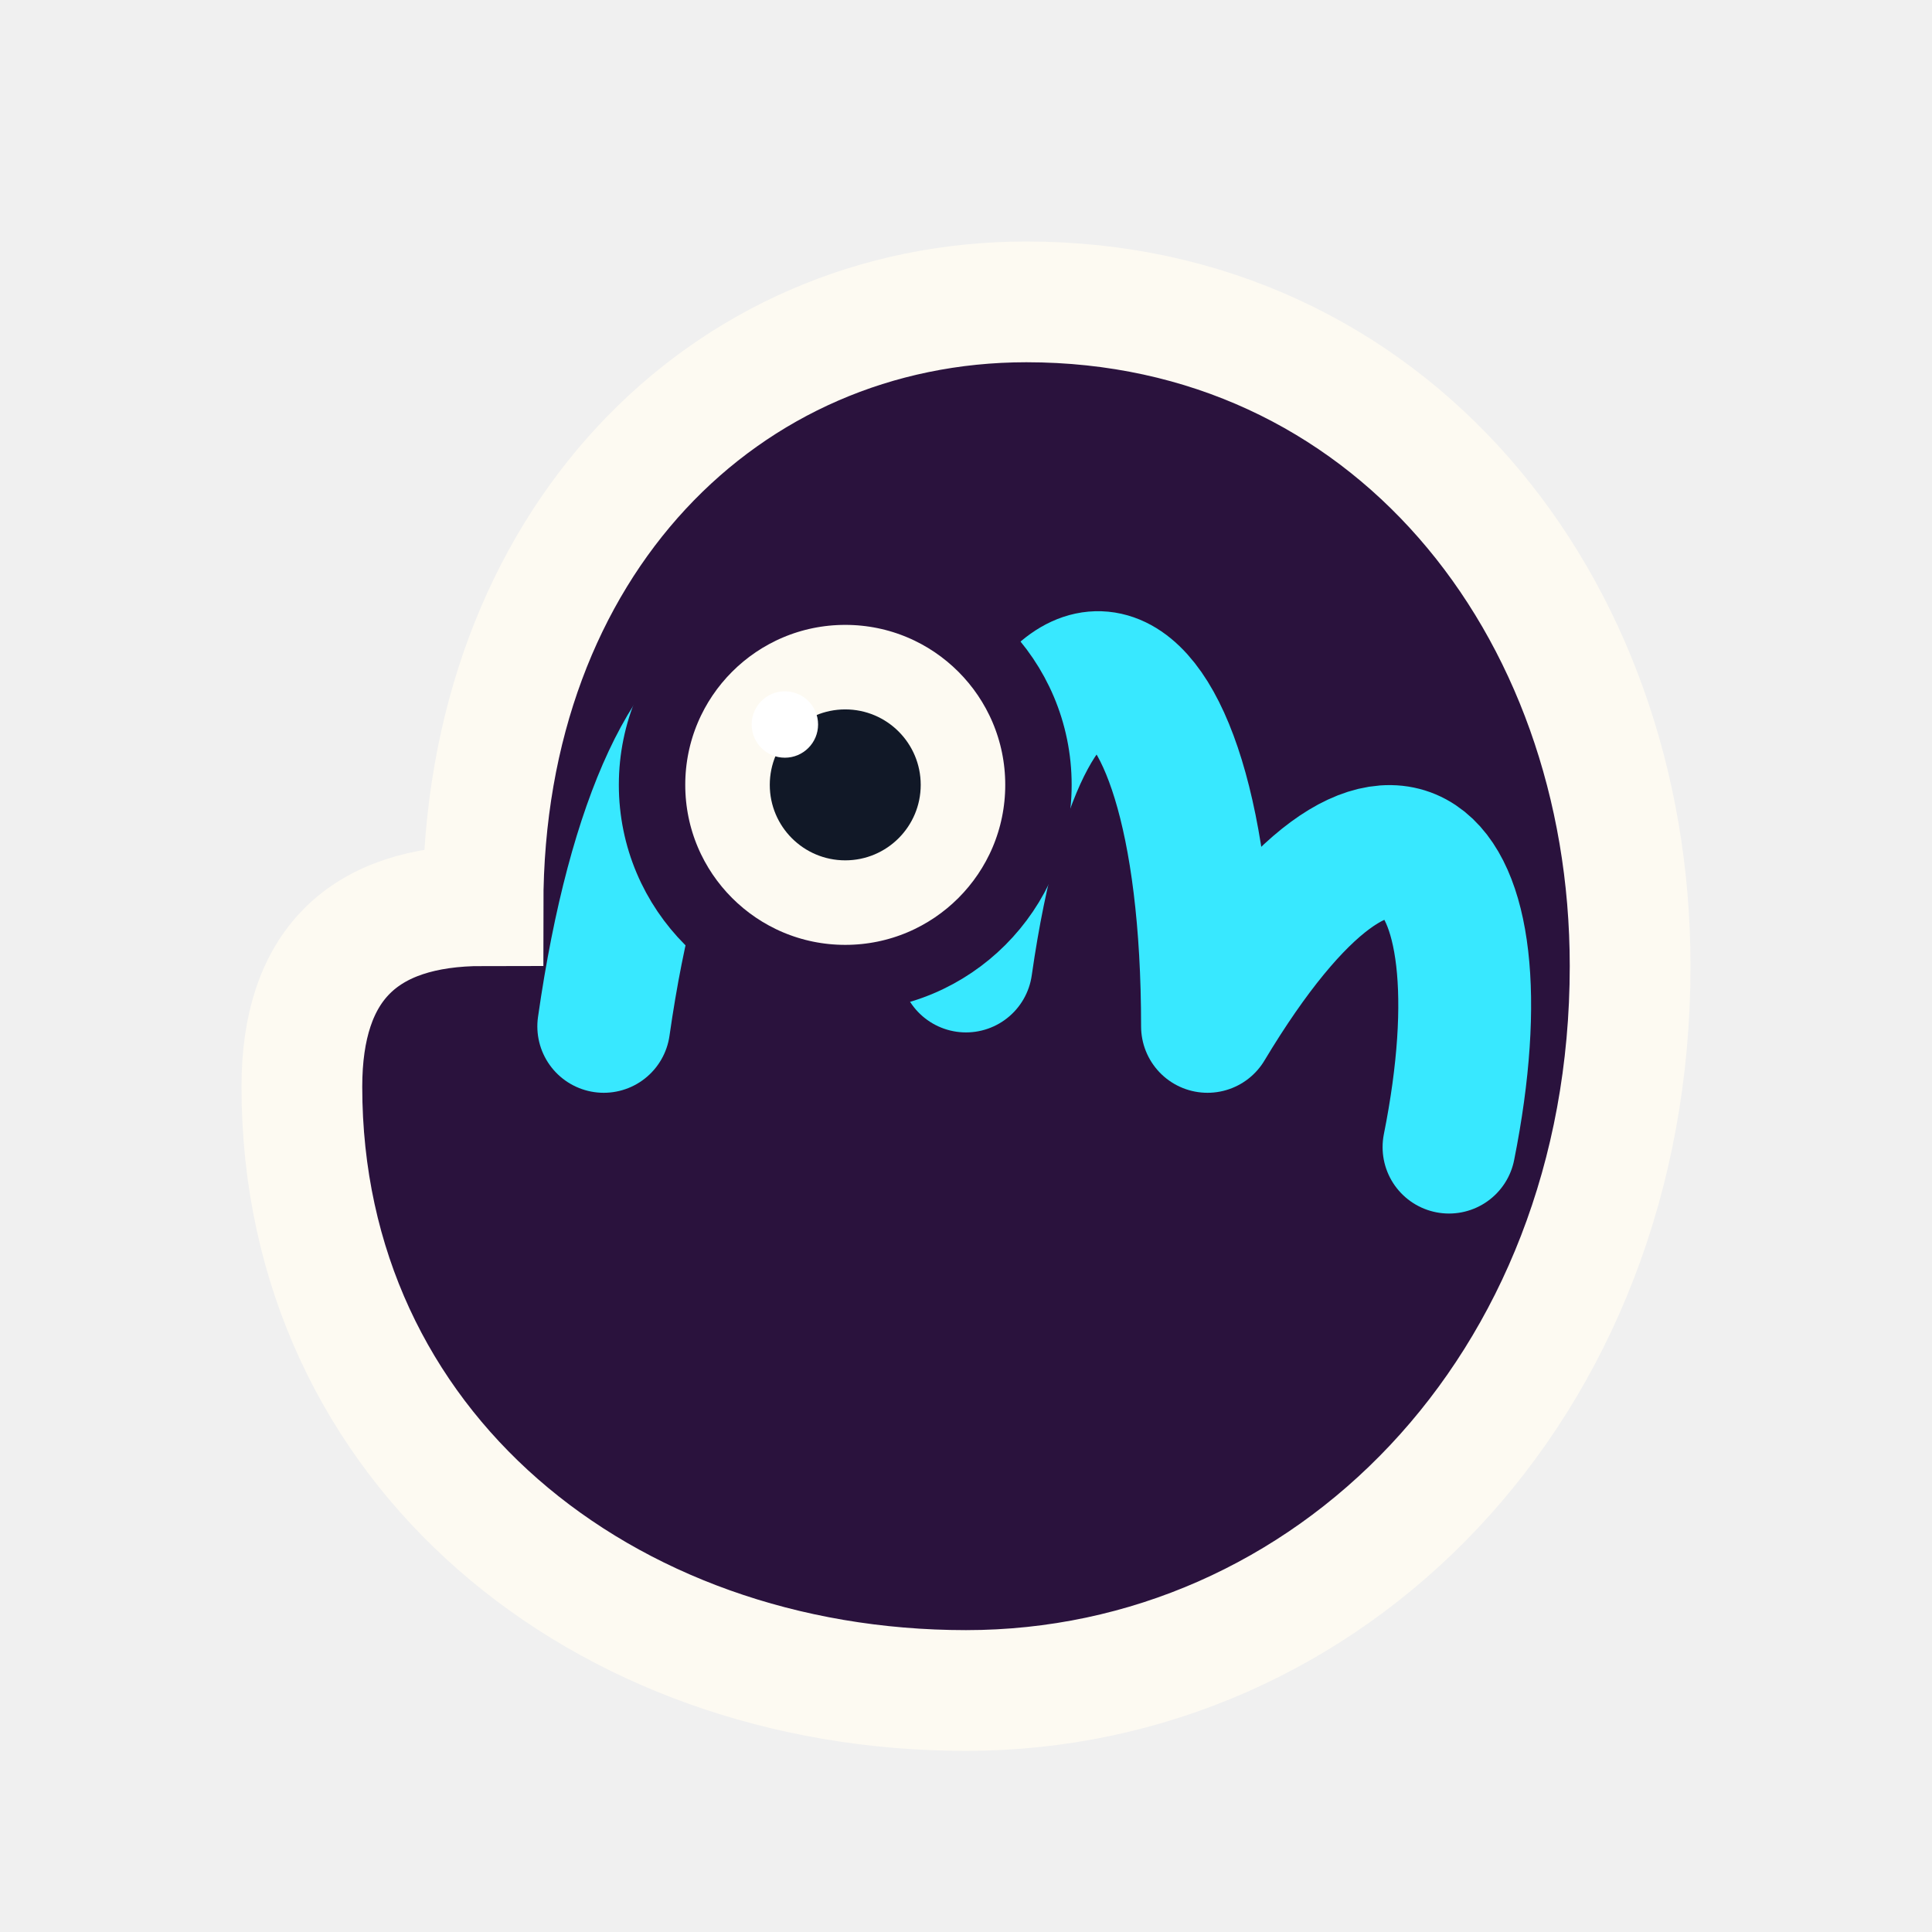
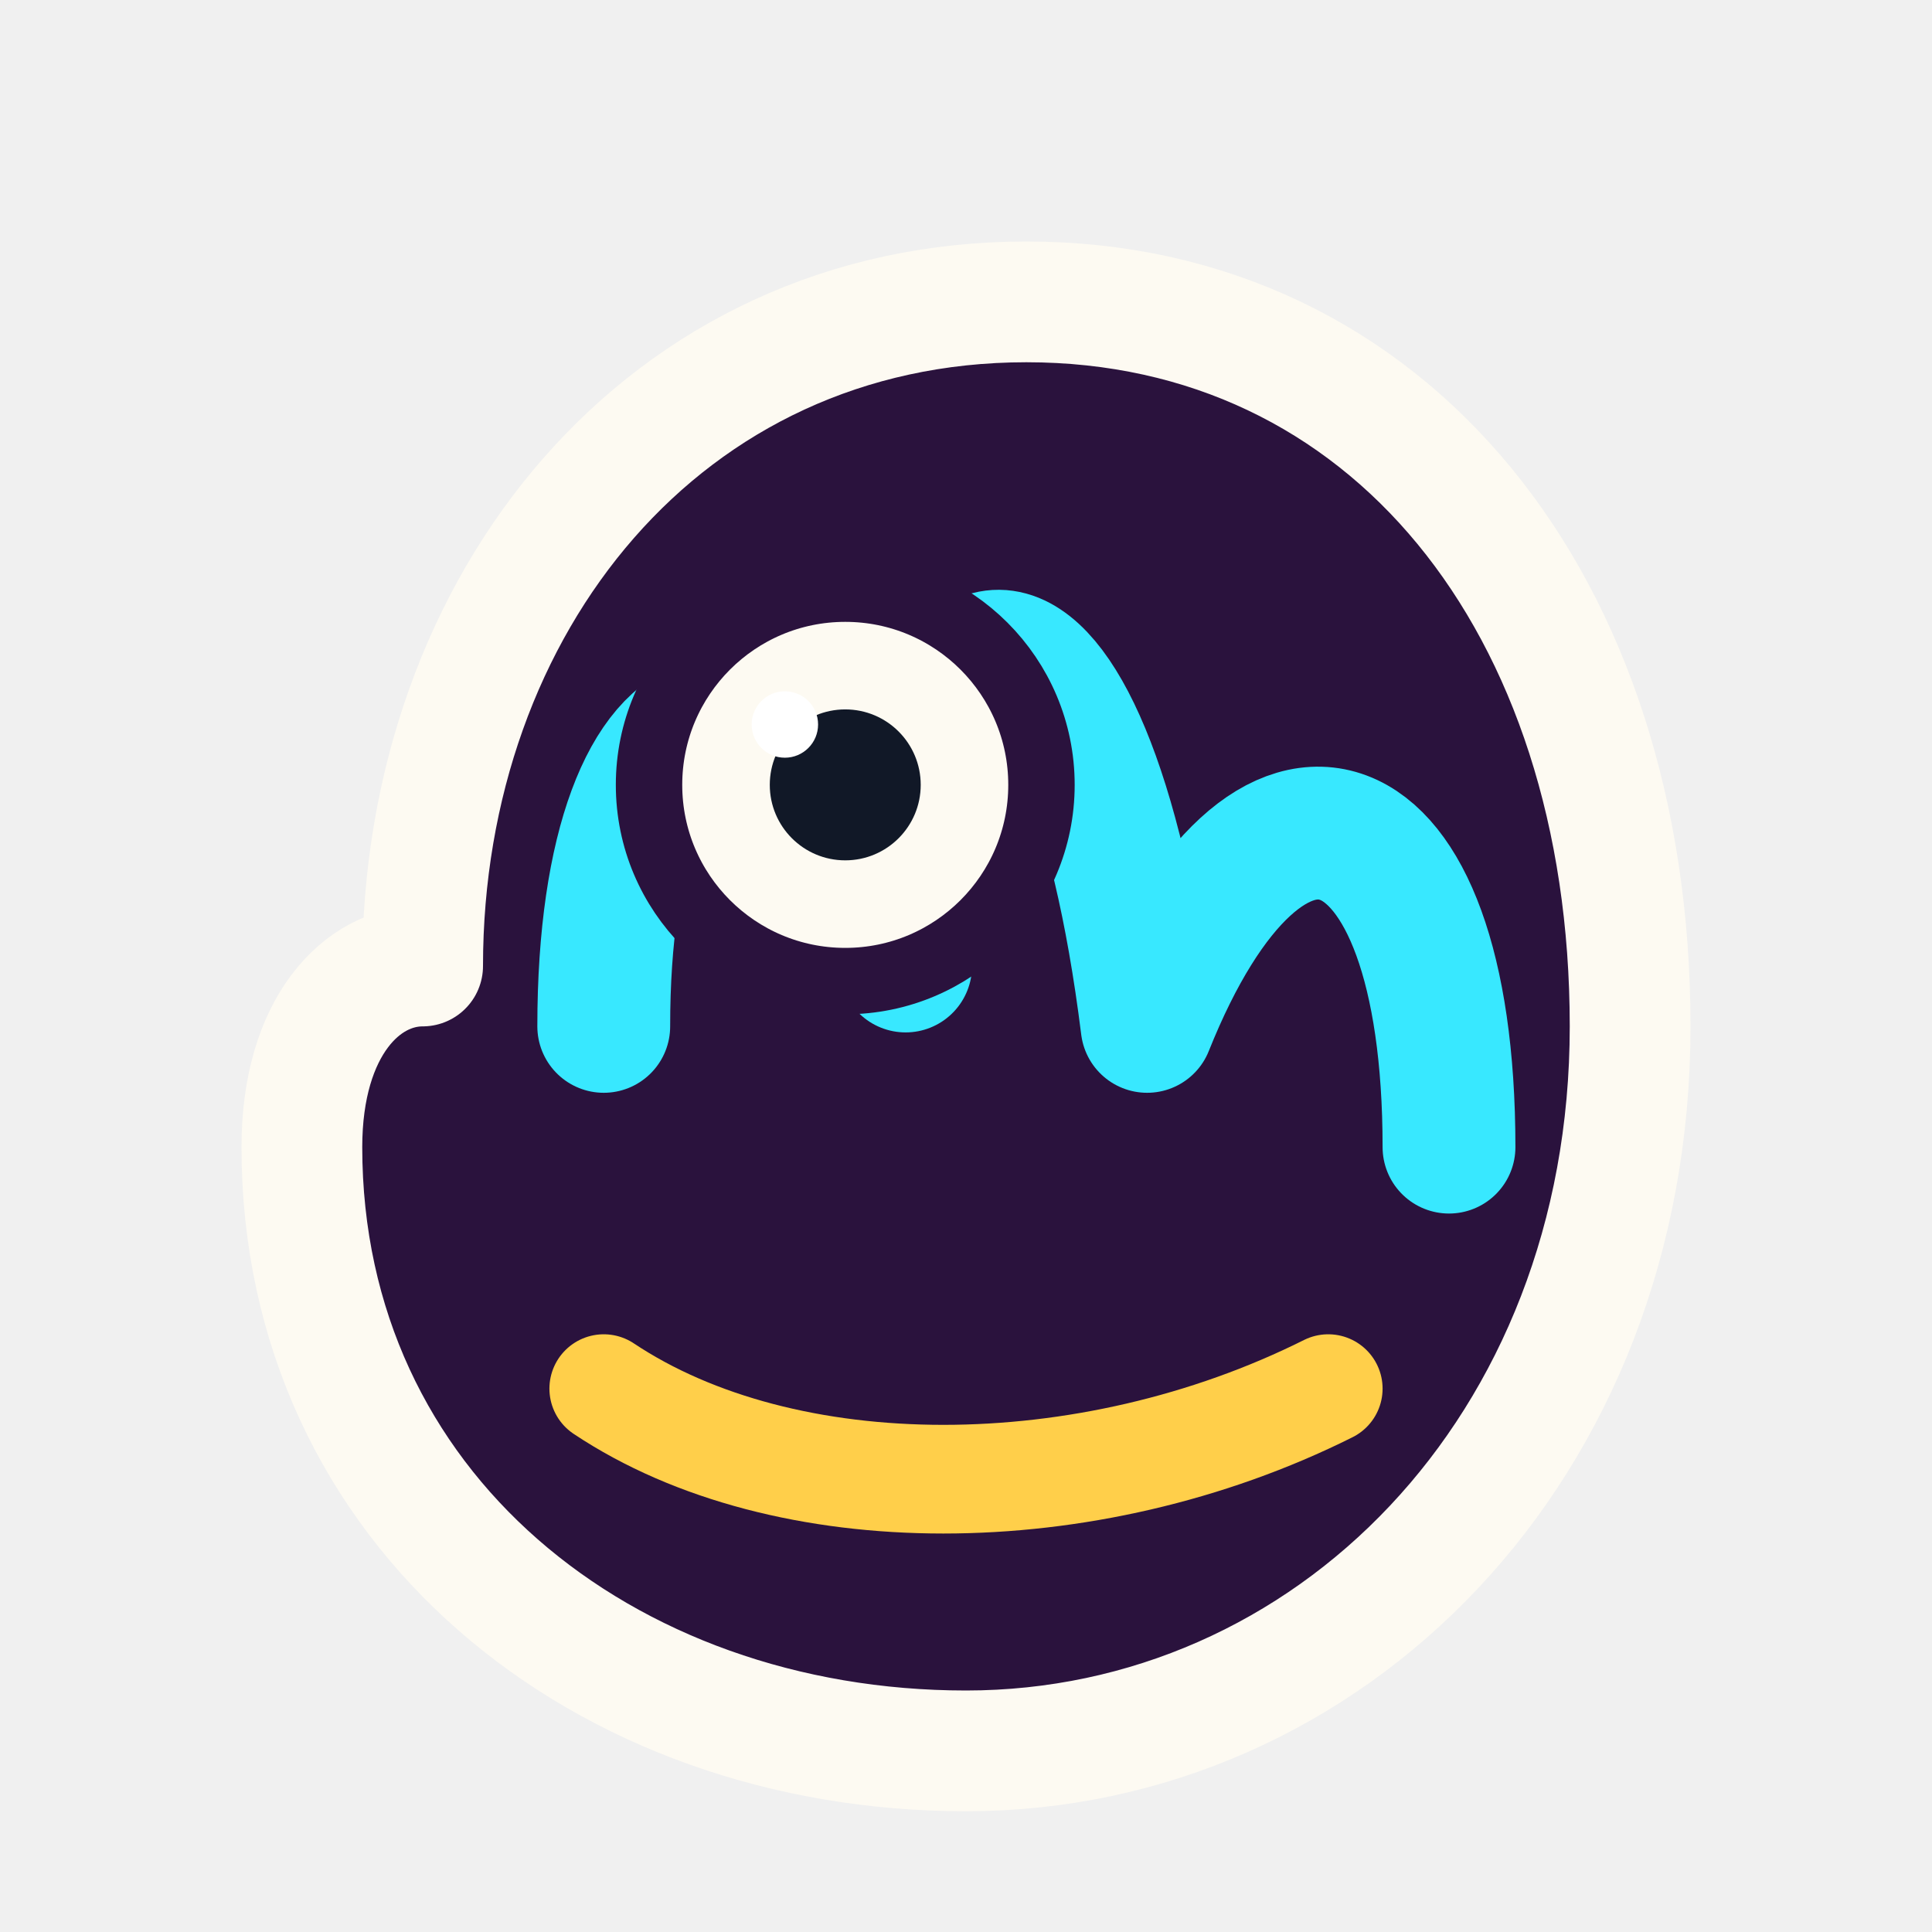
<svg xmlns="http://www.w3.org/2000/svg" width="32" height="32" viewBox="0 0 32 32">
-   <path d="M8 15 C8 9 12 5 17 5 C23 5 27 10 27 16 C27 23 22 28 16 28 C10 28 5 24 5 18 C5 16 6 15 8 15 Z" fill="#2a123d" stroke="#fdfaf2" stroke-width="2" />
-   <path d="M10 17 C11 10 14 9 16 16 M16 16 C17 9 20 10 20 17 M20 17 C23 12 25 14 24 19" fill="none" stroke="#38e8ff" stroke-width="2.2" stroke-linecap="round" />
-   <circle cx="14" cy="13" r="3.2" fill="#fdfaf2" stroke="#2a123d" stroke-width="1.1" />
+   <path d="M7 16 C7 10 11 5 17 5 C23 5 27 10 27 17 C27 24 22 29 16 29 C10 29 5 25 5 19 C5 17 6 16 7 16 Z" fill="#2a123d" stroke="#fdfaf2" stroke-width="2" stroke-linejoin="round" />
+   <path d="M10 17 C10 11 13 10 15 16 M15 16 C15 9 18 9 19 17 M19 17 C21 12 24 13 24 19" fill="none" stroke="#38e8ff" stroke-width="2.2" stroke-linecap="round" />
+   <path d="M10 23 C13 25 18 25 22 23" fill="none" stroke="#ffcf4a" stroke-width="1.8" stroke-linecap="round" />
+   <circle cx="14" cy="13" r="3.25" fill="#fdfaf2" stroke="#2a123d" stroke-width="1.1" />
  <circle cx="14" cy="13" r="1.25" fill="#111827" />
  <circle cx="13" cy="12" r=".55" fill="#fff" />
</svg>
